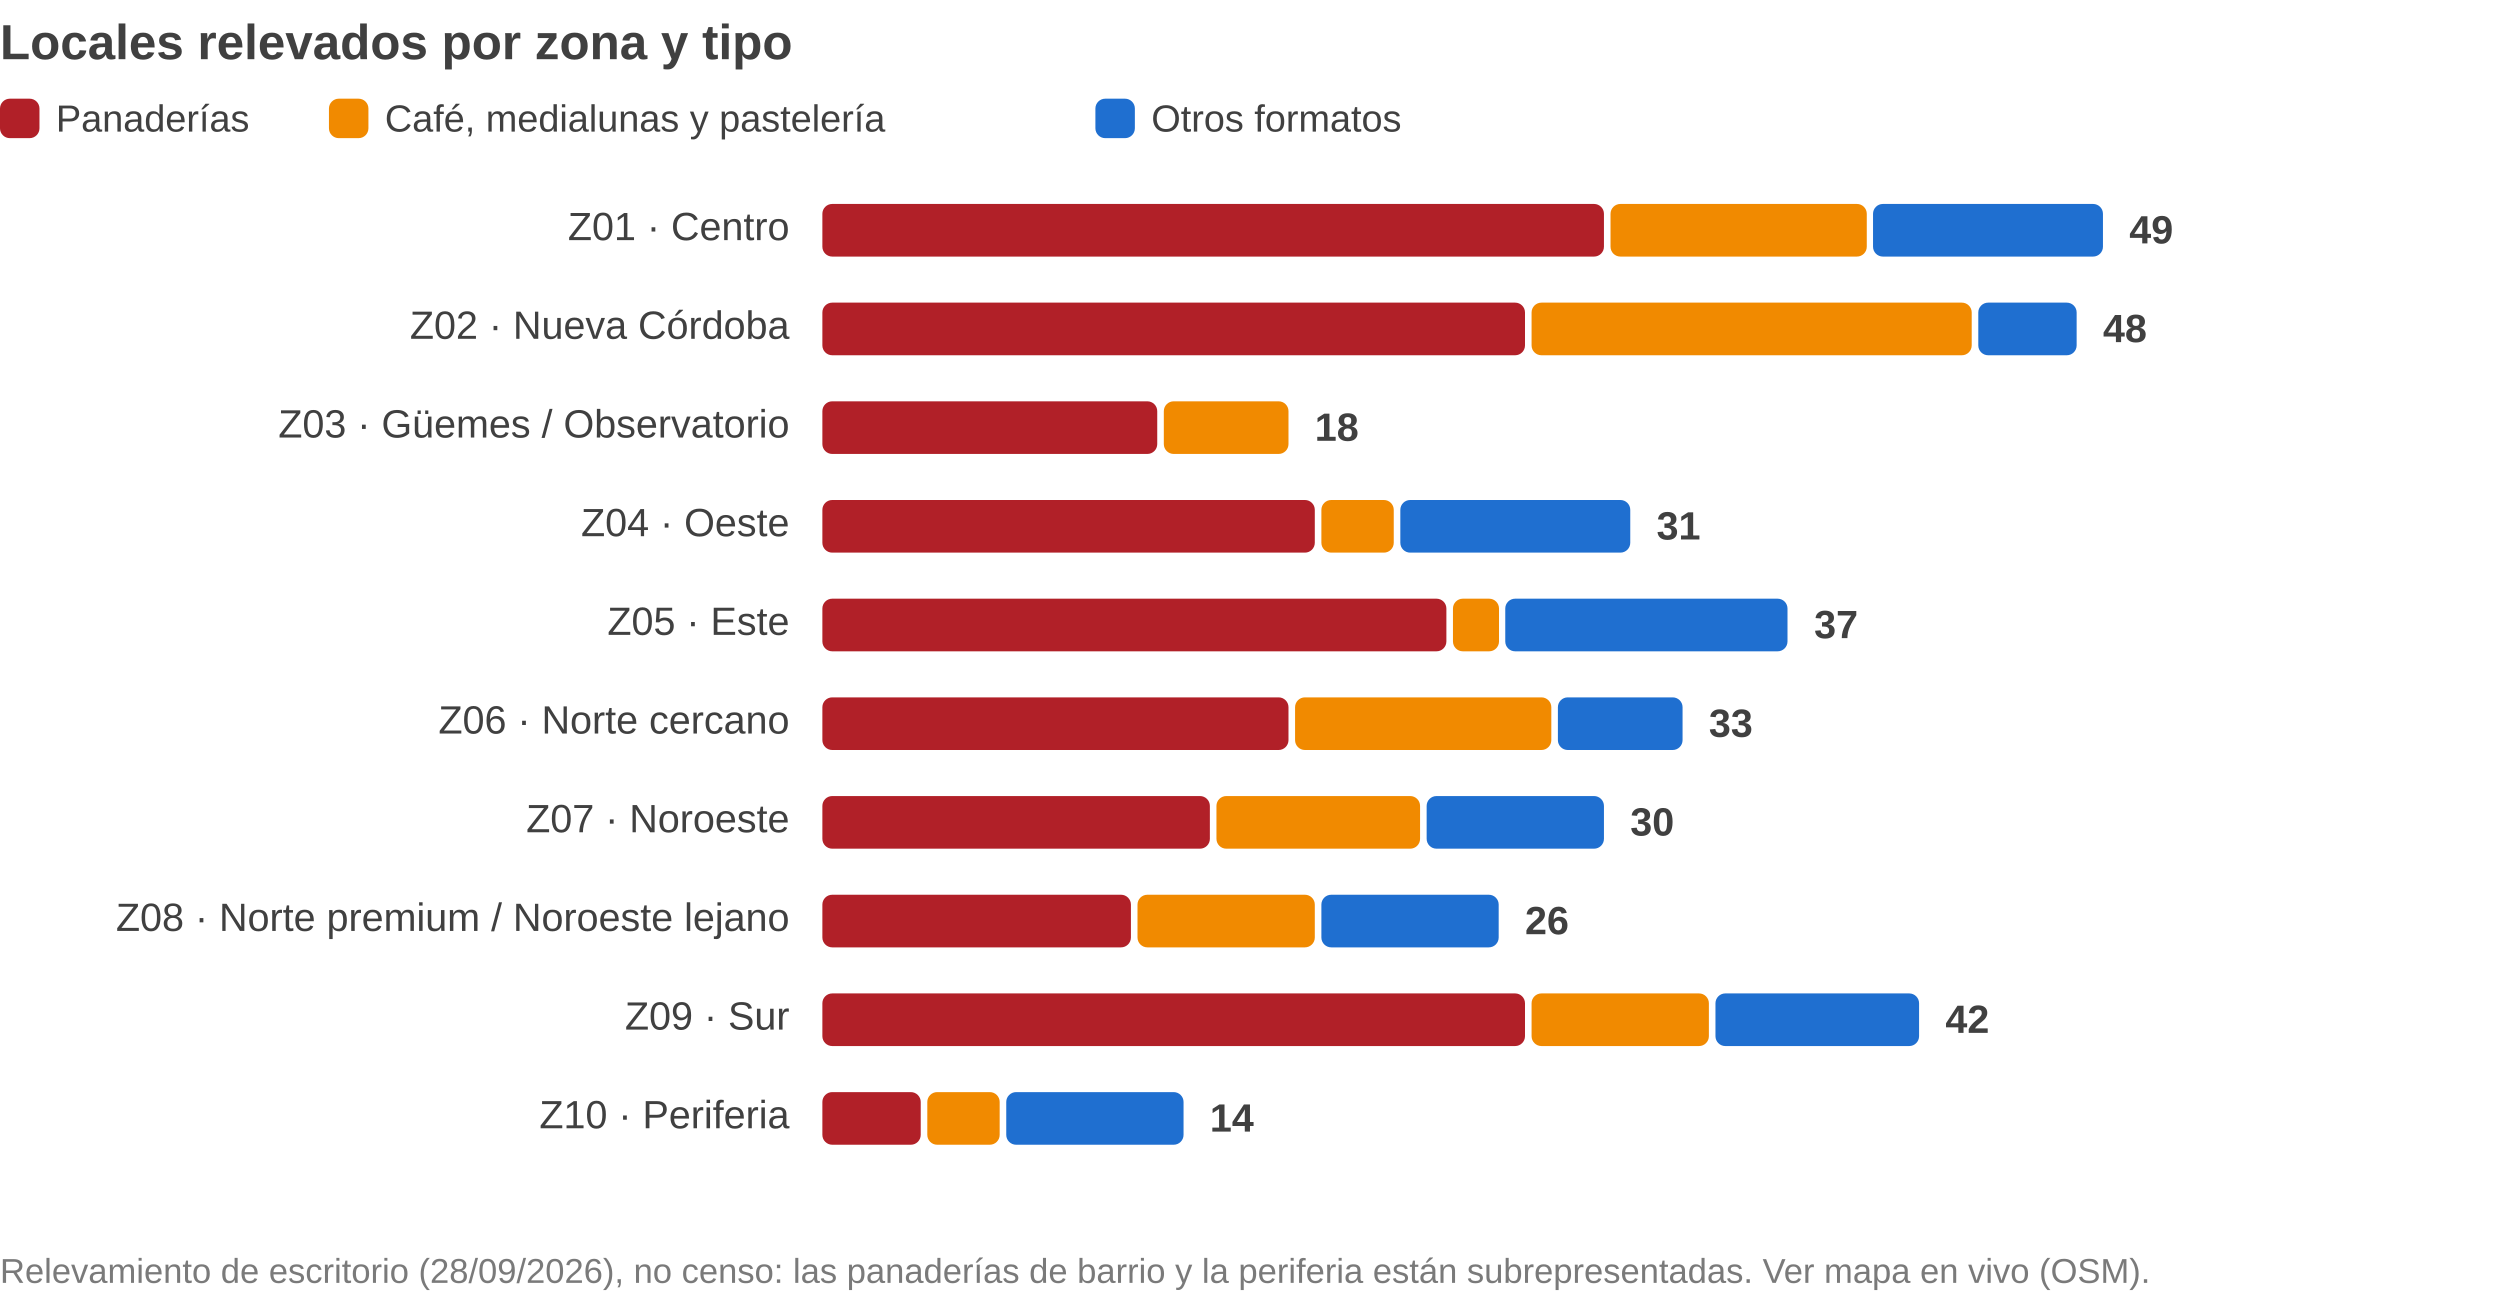
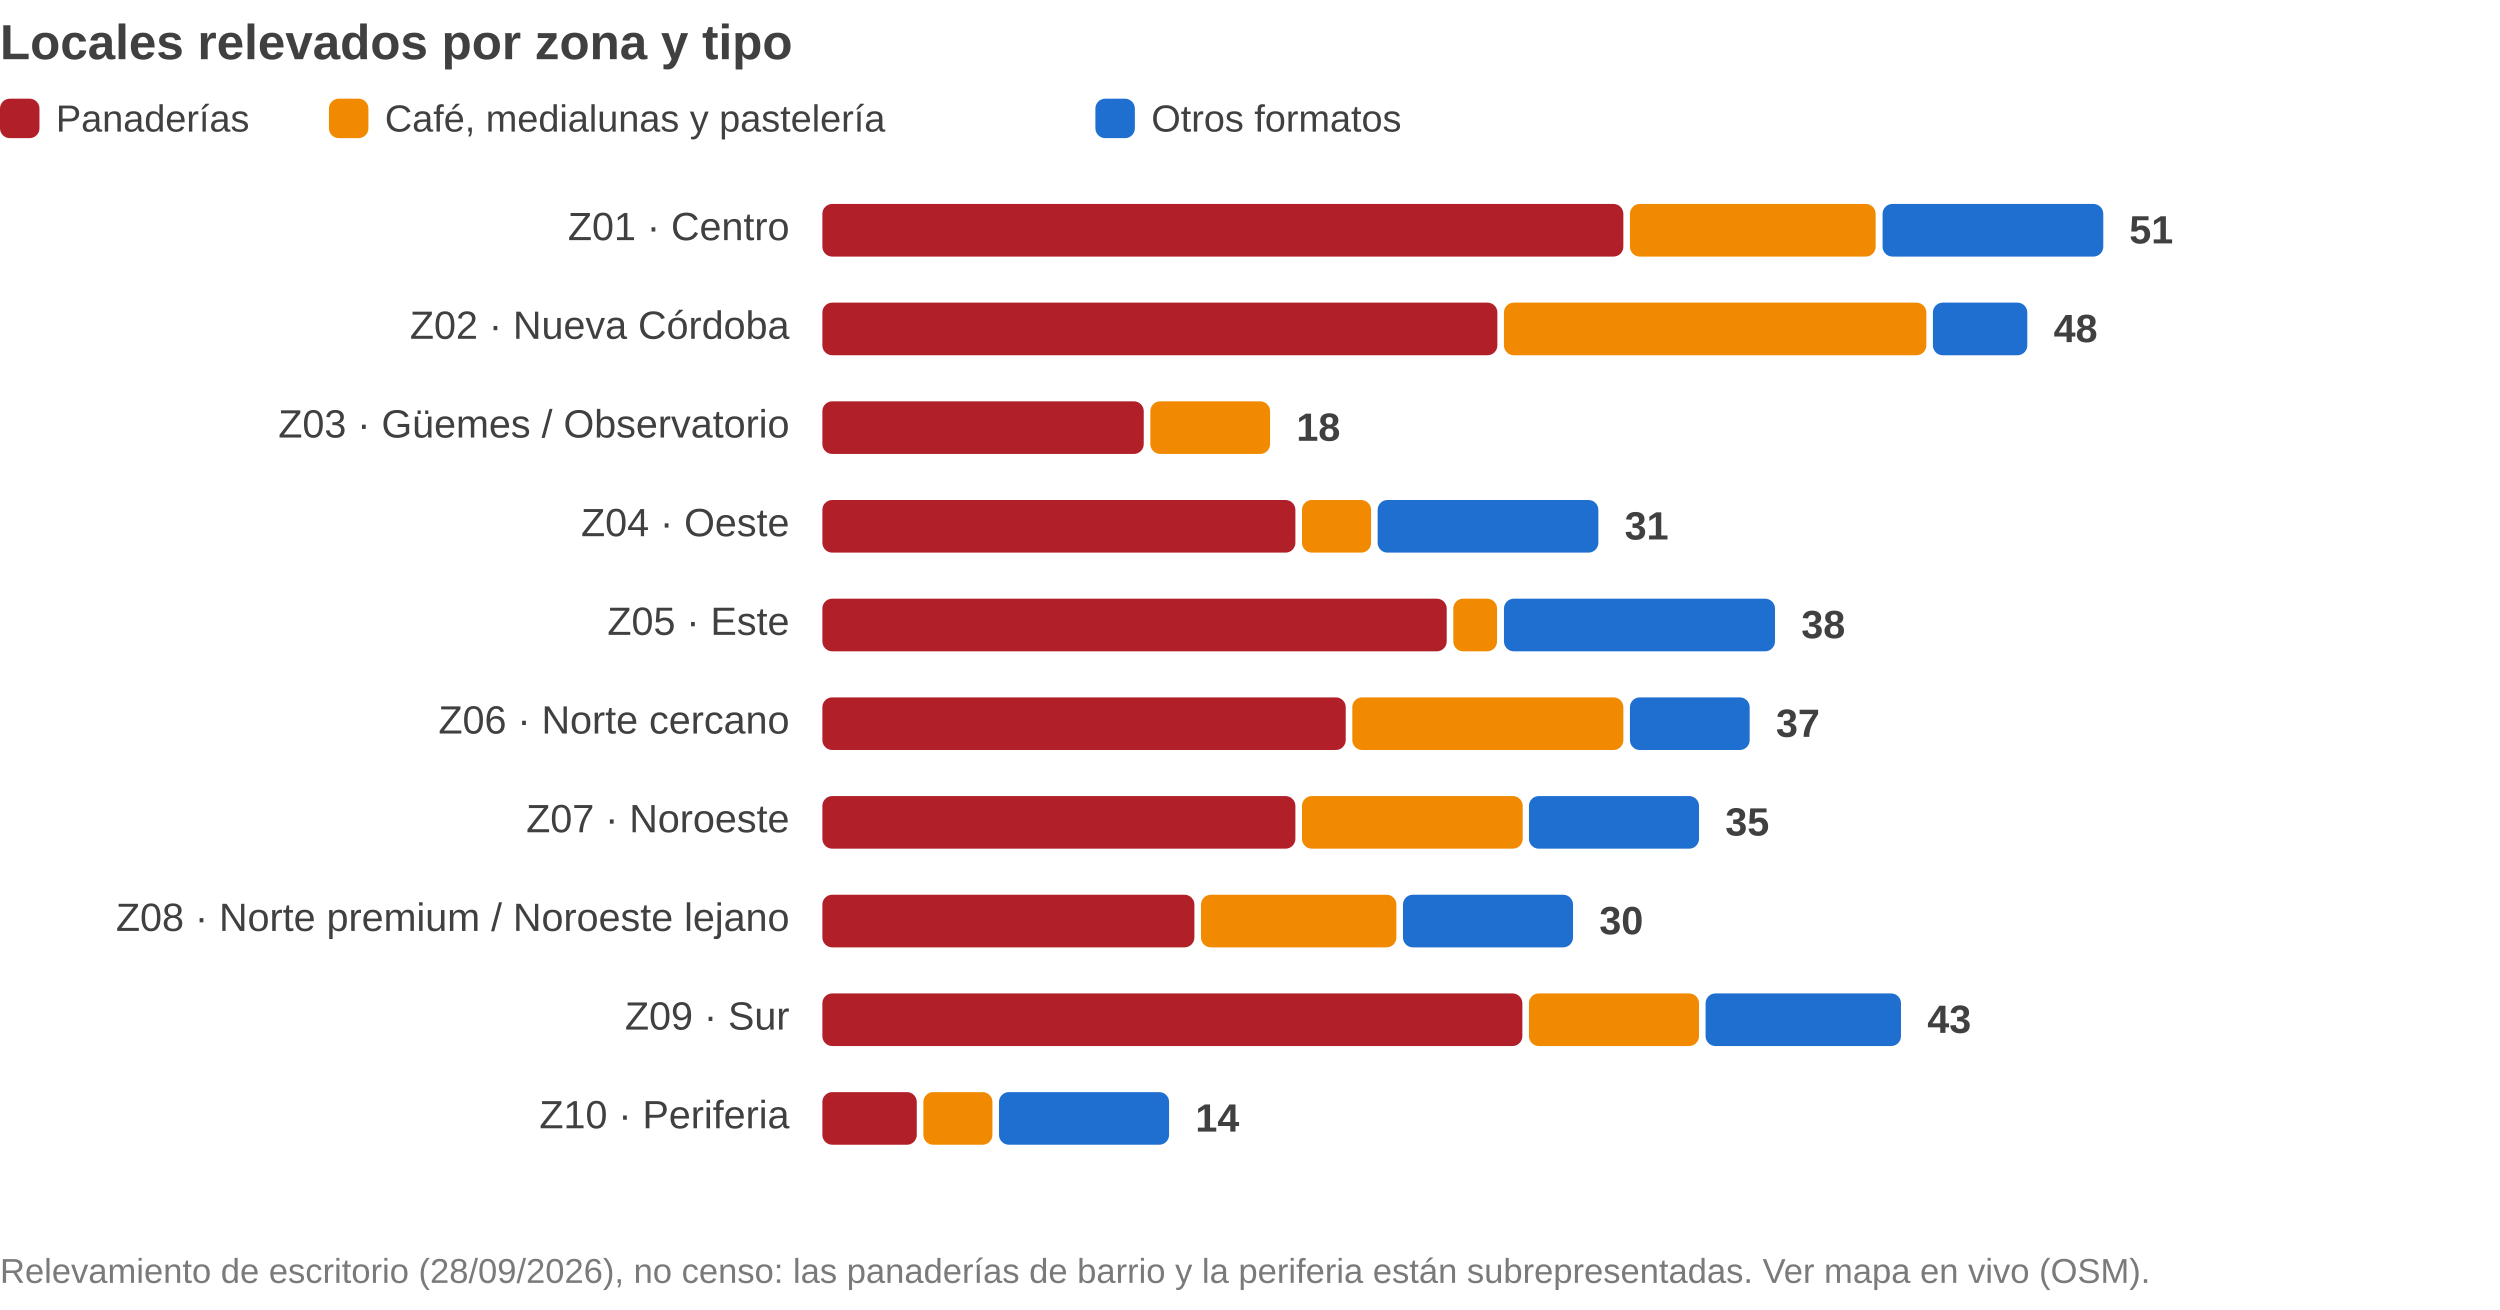
<svg xmlns="http://www.w3.org/2000/svg" viewBox="0 0 760 398" font-family="Montserrat,Segoe UI,Arial,sans-serif" role="img" aria-label="Locales relevados por zona y tipo">
  <text x="0" y="18" font-size="15" font-weight="800" fill="#404040">Locales relevados por zona y tipo</text>
  <rect x="0" y="30" width="12" height="12" rx="3" fill="#B12028" />
  <text x="17" y="40" font-size="11.5" fill="#404040">Panaderías</text>
  <rect x="100" y="30" width="12" height="12" rx="3" fill="#F18A00" />
  <text x="117" y="40" font-size="11.5" fill="#404040">Café, medialunas y pastelería</text>
  <rect x="333" y="30" width="12" height="12" rx="3" fill="#1F6FD0" />
  <text x="350" y="40" font-size="11.5" fill="#404040">Otros formatos</text>
  <text x="240" y="73" text-anchor="end" font-size="12" fill="#404040">Z01 · Centro</text>
  <g>
-     <rect x="250.0" y="62" width="237.6" height="16" rx="3" fill="#B12028" />
+     <rect x="250.0" y="62" width="243.5" height="16" rx="3" fill="#B12028" />
  </g>
  <g>
-     <rect x="489.6" y="62" width="77.9" height="16" rx="3" fill="#F18A00" />
+     <rect x="495.5" y="62" width="74.7" height="16" rx="3" fill="#F18A00" />
  </g>
  <g>
-     <rect x="569.4" y="62" width="69.9" height="16" rx="3" fill="#1F6FD0" />
+     <rect x="572.3" y="62" width="67.1" height="16" rx="3" fill="#1F6FD0" />
  </g>
-   <text x="647.3" y="74" font-size="12" font-weight="700" fill="#404040">49</text>
+   <text x="647.3" y="74" font-size="12" font-weight="700" fill="#404040">51</text>
  <text x="240" y="103" text-anchor="end" font-size="12" fill="#404040">Z02 · Nueva Córdoba</text>
  <g>
-     <rect x="250.0" y="92" width="213.6" height="16" rx="3" fill="#B12028" />
+     <rect x="250.0" y="92" width="205.2" height="16" rx="3" fill="#B12028" />
  </g>
  <g>
-     <rect x="465.6" y="92" width="133.8" height="16" rx="3" fill="#F18A00" />
+     <rect x="457.2" y="92" width="128.4" height="16" rx="3" fill="#F18A00" />
  </g>
  <g>
-     <rect x="601.4" y="92" width="29.9" height="16" rx="3" fill="#1F6FD0" />
+     <rect x="587.6" y="92" width="28.7" height="16" rx="3" fill="#1F6FD0" />
  </g>
-   <text x="639.3" y="104" font-size="12" font-weight="700" fill="#404040">48</text>
+   <text x="624.3" y="104" font-size="12" font-weight="700" fill="#404040">48</text>
  <text x="240" y="133" text-anchor="end" font-size="12" fill="#404040">Z03 · Güemes / Observatorio</text>
  <g>
-     <rect x="250.0" y="122" width="101.8" height="16" rx="3" fill="#B12028" />
+     <rect x="250.0" y="122" width="97.7" height="16" rx="3" fill="#B12028" />
  </g>
  <g>
-     <rect x="353.8" y="122" width="37.9" height="16" rx="3" fill="#F18A00" />
+     <rect x="349.7" y="122" width="36.4" height="16" rx="3" fill="#F18A00" />
  </g>
-   <text x="399.7" y="134" font-size="12" font-weight="700" fill="#404040">18</text>
+   <text x="394.1" y="134" font-size="12" font-weight="700" fill="#404040">18</text>
  <text x="240" y="163" text-anchor="end" font-size="12" fill="#404040">Z04 · Oeste</text>
  <g>
-     <rect x="250.0" y="152" width="149.7" height="16" rx="3" fill="#B12028" />
+     <rect x="250.0" y="152" width="143.8" height="16" rx="3" fill="#B12028" />
  </g>
  <g>
-     <rect x="401.7" y="152" width="22.0" height="16" rx="3" fill="#F18A00" />
+     <rect x="395.8" y="152" width="21.0" height="16" rx="3" fill="#F18A00" />
  </g>
  <g>
-     <rect x="425.7" y="152" width="69.9" height="16" rx="3" fill="#1F6FD0" />
+     <rect x="418.8" y="152" width="67.1" height="16" rx="3" fill="#1F6FD0" />
  </g>
-   <text x="503.6" y="164" font-size="12" font-weight="700" fill="#404040">31</text>
+   <text x="493.9" y="164" font-size="12" font-weight="700" fill="#404040">31</text>
  <text x="240" y="193" text-anchor="end" font-size="12" fill="#404040">Z05 · Este</text>
  <g>
-     <rect x="250.0" y="182" width="189.7" height="16" rx="3" fill="#B12028" />
+     <rect x="250.0" y="182" width="189.8" height="16" rx="3" fill="#B12028" />
  </g>
  <g>
-     <rect x="441.7" y="182" width="14.0" height="16" rx="3" fill="#F18A00" />
+     <rect x="441.8" y="182" width="13.3" height="16" rx="3" fill="#F18A00" />
  </g>
  <g>
-     <rect x="457.6" y="182" width="85.8" height="16" rx="3" fill="#1F6FD0" />
+     <rect x="457.2" y="182" width="82.4" height="16" rx="3" fill="#1F6FD0" />
  </g>
-   <text x="551.5" y="194" font-size="12" font-weight="700" fill="#404040">37</text>
+   <text x="547.6" y="194" font-size="12" font-weight="700" fill="#404040">38</text>
  <text x="240" y="223" text-anchor="end" font-size="12" fill="#404040">Z06 · Norte cercano</text>
  <g>
-     <rect x="250.0" y="212" width="141.7" height="16" rx="3" fill="#B12028" />
+     <rect x="250.0" y="212" width="159.1" height="16" rx="3" fill="#B12028" />
  </g>
  <g>
-     <rect x="393.7" y="212" width="77.9" height="16" rx="3" fill="#F18A00" />
+     <rect x="411.1" y="212" width="82.4" height="16" rx="3" fill="#F18A00" />
  </g>
  <g>
-     <rect x="473.6" y="212" width="37.9" height="16" rx="3" fill="#1F6FD0" />
+     <rect x="495.5" y="212" width="36.4" height="16" rx="3" fill="#1F6FD0" />
  </g>
-   <text x="519.5" y="224" font-size="12" font-weight="700" fill="#404040">33</text>
+   <text x="539.9" y="224" font-size="12" font-weight="700" fill="#404040">37</text>
  <text x="240" y="253" text-anchor="end" font-size="12" fill="#404040">Z07 · Noroeste</text>
  <g>
-     <rect x="250.0" y="242" width="117.8" height="16" rx="3" fill="#B12028" />
+     <rect x="250.0" y="242" width="143.8" height="16" rx="3" fill="#B12028" />
  </g>
  <g>
-     <rect x="369.8" y="242" width="61.9" height="16" rx="3" fill="#F18A00" />
+     <rect x="395.8" y="242" width="67.1" height="16" rx="3" fill="#F18A00" />
  </g>
  <g>
-     <rect x="433.7" y="242" width="53.9" height="16" rx="3" fill="#1F6FD0" />
+     <rect x="464.8" y="242" width="51.7" height="16" rx="3" fill="#1F6FD0" />
  </g>
-   <text x="495.6" y="254" font-size="12" font-weight="700" fill="#404040">30</text>
+   <text x="524.5" y="254" font-size="12" font-weight="700" fill="#404040">35</text>
  <text x="240" y="283" text-anchor="end" font-size="12" fill="#404040">Z08 · Norte premium / Noroeste lejano</text>
  <g>
-     <rect x="250.0" y="272" width="93.8" height="16" rx="3" fill="#B12028" />
+     <rect x="250.0" y="272" width="113.1" height="16" rx="3" fill="#B12028" />
  </g>
  <g>
-     <rect x="345.8" y="272" width="53.9" height="16" rx="3" fill="#F18A00" />
+     <rect x="365.1" y="272" width="59.4" height="16" rx="3" fill="#F18A00" />
  </g>
  <g>
-     <rect x="401.7" y="272" width="53.9" height="16" rx="3" fill="#1F6FD0" />
+     <rect x="426.5" y="272" width="51.7" height="16" rx="3" fill="#1F6FD0" />
  </g>
-   <text x="463.6" y="284" font-size="12" font-weight="700" fill="#404040">26</text>
+   <text x="486.2" y="284" font-size="12" font-weight="700" fill="#404040">30</text>
  <text x="240" y="313" text-anchor="end" font-size="12" fill="#404040">Z09 · Sur</text>
  <g>
-     <rect x="250.0" y="302" width="213.6" height="16" rx="3" fill="#B12028" />
+     <rect x="250.0" y="302" width="212.8" height="16" rx="3" fill="#B12028" />
  </g>
  <g>
-     <rect x="465.6" y="302" width="53.9" height="16" rx="3" fill="#F18A00" />
+     <rect x="464.8" y="302" width="51.7" height="16" rx="3" fill="#F18A00" />
  </g>
  <g>
-     <rect x="521.5" y="302" width="61.9" height="16" rx="3" fill="#1F6FD0" />
+     <rect x="518.5" y="302" width="59.4" height="16" rx="3" fill="#1F6FD0" />
  </g>
-   <text x="591.4" y="314" font-size="12" font-weight="700" fill="#404040">42</text>
+   <text x="585.9" y="314" font-size="12" font-weight="700" fill="#404040">43</text>
  <text x="240" y="343" text-anchor="end" font-size="12" fill="#404040">Z10 · Periferia</text>
  <g>
-     <rect x="250.0" y="332" width="29.9" height="16" rx="3" fill="#B12028" />
+     <rect x="250.0" y="332" width="28.7" height="16" rx="3" fill="#B12028" />
  </g>
  <g>
-     <rect x="281.9" y="332" width="22.0" height="16" rx="3" fill="#F18A00" />
+     <rect x="280.7" y="332" width="21.0" height="16" rx="3" fill="#F18A00" />
  </g>
  <g>
-     <rect x="305.9" y="332" width="53.9" height="16" rx="3" fill="#1F6FD0" />
+     <rect x="303.7" y="332" width="51.7" height="16" rx="3" fill="#1F6FD0" />
  </g>
-   <text x="367.8" y="344" font-size="12" font-weight="700" fill="#404040">14</text>
+   <text x="363.4" y="344" font-size="12" font-weight="700" fill="#404040">14</text>
  <text x="0" y="390" font-size="10.5" fill="#7a7a7a">Relevamiento de escritorio (28/09/2026), no censo: las panaderías de barrio y la periferia están subrepresentadas. Ver mapa en vivo (OSM).</text>
</svg>
